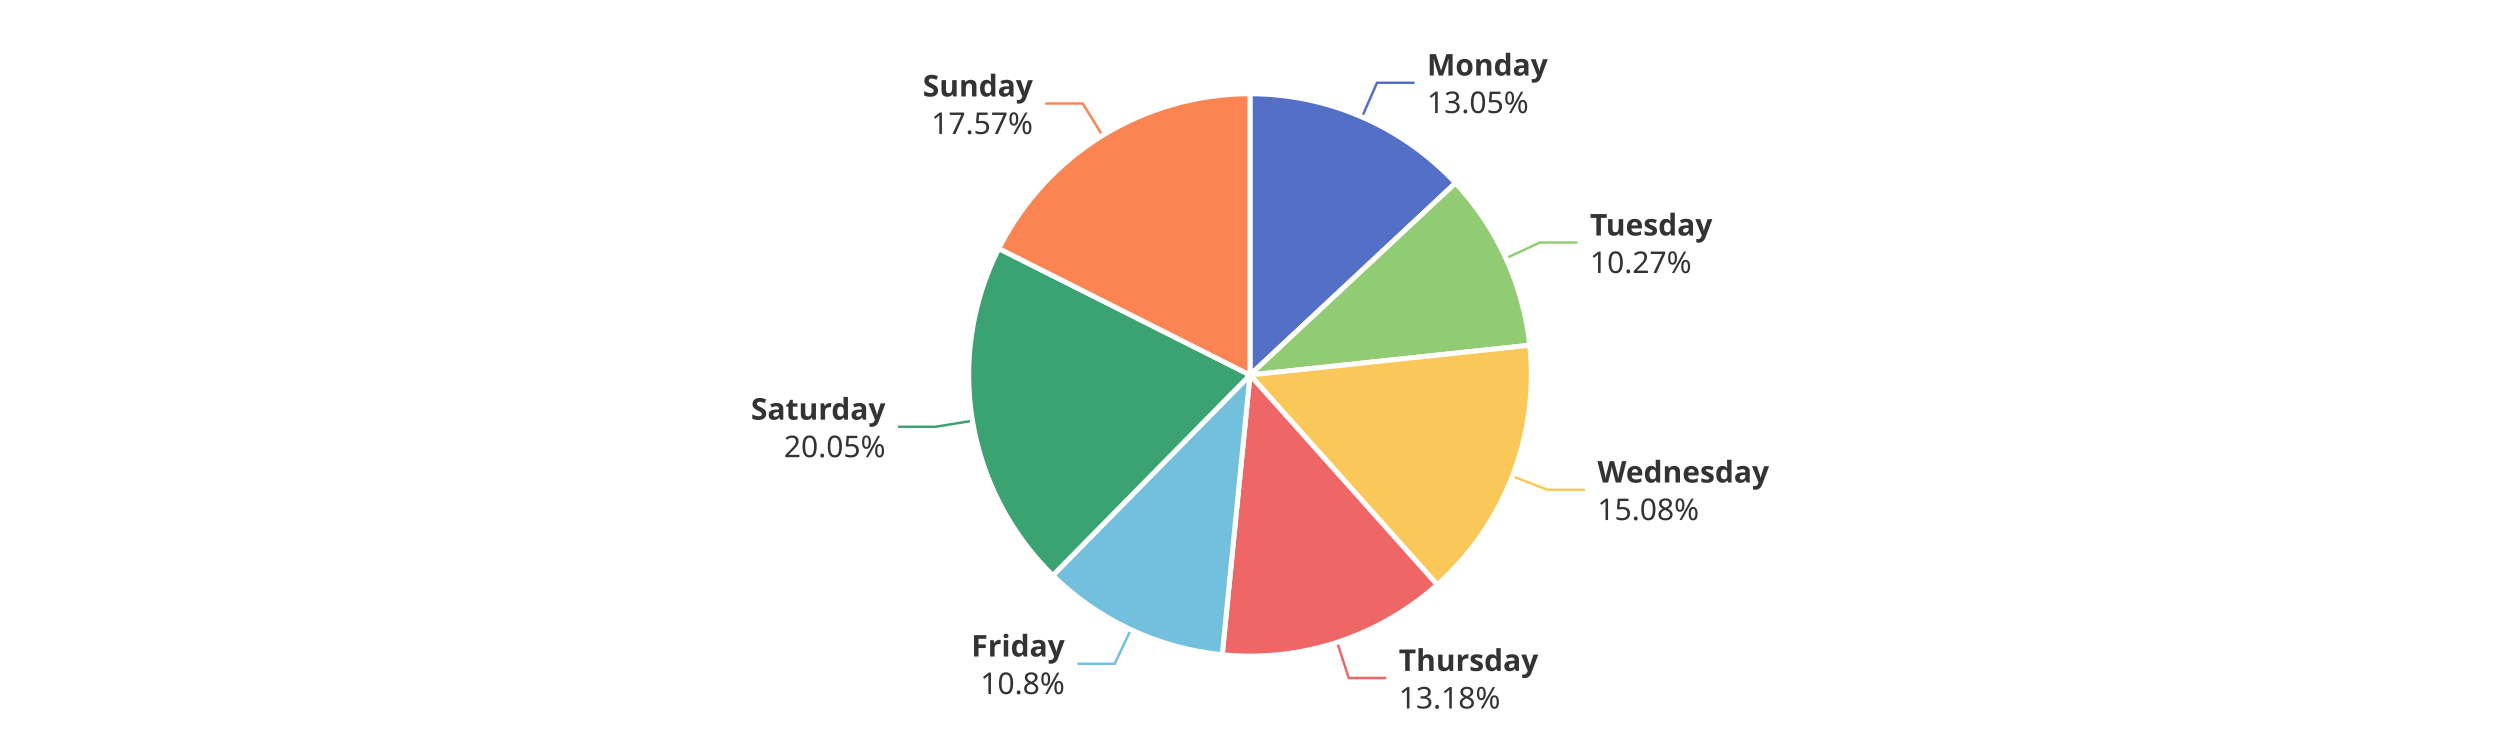
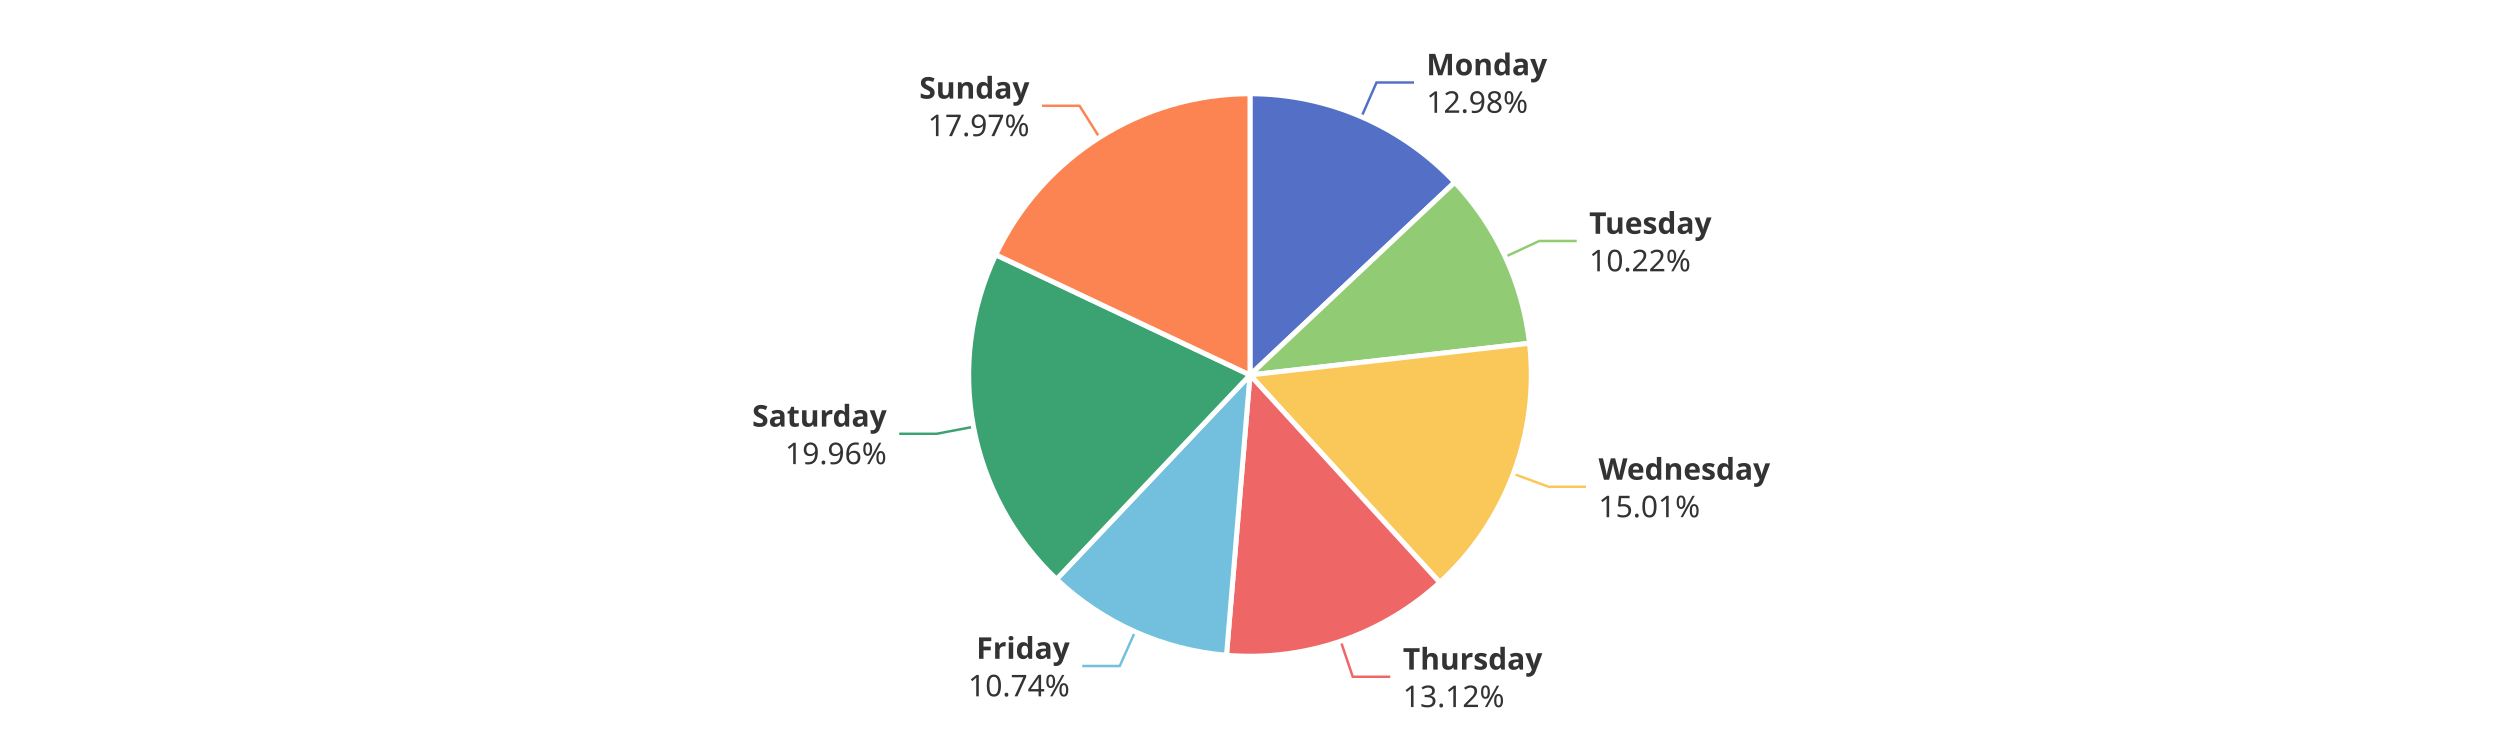
<svg xmlns="http://www.w3.org/2000/svg" width="1000" height="300" version="1.1" baseProfile="full" viewBox="0 0 1000 300">
  <rect width="1000" height="300" x="0" y="0" id="0" fill="#ffffff" />
-   <polyline points="544.8 46.8 550.8 33.1 565.8 33.1" fill="none" stroke="#5470c6" />
-   <polyline points="602.3 103.3 616 97 631 97" fill="none" stroke="#91cc75" />
-   <polyline points="605 190.5 619 195.9 634 195.9" fill="none" stroke="#fac858" />
-   <polyline points="534.9 257 539.5 271.2 554.5 271.2" fill="none" stroke="#ee6666" />
-   <polyline points="452.3 251.9 445.9 265.5 430.9 265.5" fill="none" stroke="#73c0de" />
-   <polyline points="389 168.3 374.2 170.7 359.2 170.7" fill="none" stroke="#3ba272" />
-   <polyline points="441 54.2 433.1 41.4 418.1 41.4" fill="none" stroke="#fc8452" />
-   <path d="M500 37.5A112.5 112.5 0 0 1 582.2 73.2L500 150Z" fill="#5470c6" stroke="#fff" stroke-width="2" stroke-linejoin="round" />
-   <path d="M582.2 73.2A112.5 112.5 0 0 1 611.9 138.1L500 150Z" fill="#91cc75" stroke="#fff" stroke-width="2" stroke-linejoin="round" />
-   <path d="M611.9 138.1A112.5 112.5 0 0 1 574.9 233.9L500 150Z" fill="#fac858" stroke="#fff" stroke-width="2" stroke-linejoin="round" />
-   <path d="M574.9 233.9A112.5 112.5 0 0 1 488.9 261.9L500 150Z" fill="#ee6666" stroke="#fff" stroke-width="2" stroke-linejoin="round" />
-   <path d="M488.9 261.9A112.5 112.5 0 0 1 421.1 230.2L500 150Z" fill="#73c0de" stroke="#fff" stroke-width="2" stroke-linejoin="round" />
-   <path d="M421.1 230.2A112.5 112.5 0 0 1 399.5 99.4L500 150Z" fill="#3ba272" stroke="#fff" stroke-width="2" stroke-linejoin="round" />
-   <path d="M399.5 99.4A112.5 112.5 0 0 1 500 37.5L500 150Z" fill="#fc8452" stroke="#fff" stroke-width="2" stroke-linejoin="round" />
-   <path d="M0 -15l42.8 0l0 30l-42.8 0Z" transform="translate(570.8153 33.0639)" fill="none" />
-   <text dominant-baseline="central" text-anchor="start" style="font-size:12px;font-family:sans-serif;font-weight:bold;" y="-7.5" transform="translate(570.8153 33.0639)" fill="#333" stroke="rgb(255,255,255)" stroke-width="2" paint-order="stroke" stroke-miterlimit="2">Monday</text>
-   <text dominant-baseline="central" text-anchor="start" style="font-size:12px;font-family:sans-serif;" y="7.5" transform="translate(570.8153 33.0639)" fill="#333" stroke="rgb(255,255,255)" stroke-width="2" paint-order="stroke" stroke-miterlimit="2">13.05%</text>
-   <path d="M0 -15l46.2 0l0 30l-46.2 0Z" transform="translate(635.9826 97.0445)" fill="none" />
-   <text dominant-baseline="central" text-anchor="start" style="font-size:12px;font-family:sans-serif;font-weight:bold;" y="-7.5" transform="translate(635.9826 97.0445)" fill="#333" stroke="rgb(255,255,255)" stroke-width="2" paint-order="stroke" stroke-miterlimit="2">Tuesday</text>
-   <text dominant-baseline="central" text-anchor="start" style="font-size:12px;font-family:sans-serif;" y="7.5" transform="translate(635.9826 97.0445)" fill="#333" stroke="rgb(255,255,255)" stroke-width="2" paint-order="stroke" stroke-miterlimit="2">10.27%</text>
-   <path d="M0 -15l63.6 0l0 30l-63.6 0Z" transform="translate(638.9637 195.8682)" fill="none" />
-   <text dominant-baseline="central" text-anchor="start" style="font-size:12px;font-family:sans-serif;font-weight:bold;" y="-7.5" transform="translate(638.9637 195.8682)" fill="#333" stroke="rgb(255,255,255)" stroke-width="2" paint-order="stroke" stroke-miterlimit="2">Wednesday</text>
-   <text dominant-baseline="central" text-anchor="start" style="font-size:12px;font-family:sans-serif;" y="7.5" transform="translate(638.9637 195.8682)" fill="#333" stroke="rgb(255,255,255)" stroke-width="2" paint-order="stroke" stroke-miterlimit="2">15.08%</text>
-   <path d="M0 -15l50.2 0l0 30l-50.2 0Z" transform="translate(559.5101 271.2238)" fill="none" />
-   <text dominant-baseline="central" text-anchor="start" style="font-size:12px;font-family:sans-serif;font-weight:bold;" y="-7.5" transform="translate(559.5101 271.2238)" fill="#333" stroke="rgb(255,255,255)" stroke-width="2" paint-order="stroke" stroke-miterlimit="2">Thursday</text>
-   <text dominant-baseline="central" text-anchor="start" style="font-size:12px;font-family:sans-serif;" y="7.5" transform="translate(559.5101 271.2238)" fill="#333" stroke="rgb(255,255,255)" stroke-width="2" paint-order="stroke" stroke-miterlimit="2">13.18%</text>
-   <path d="M-34.2 -15l34.2 0l0 30l-34.2 0Z" transform="translate(425.8995 265.453)" fill="none" />
-   <text dominant-baseline="central" text-anchor="end" style="font-size:12px;font-family:sans-serif;font-weight:bold;" y="-7.5" transform="translate(425.8995 265.453)" fill="#333" stroke="rgb(255,255,255)" stroke-width="2" paint-order="stroke" stroke-miterlimit="2">Friday</text>
-   <text dominant-baseline="central" text-anchor="end" style="font-size:12px;font-family:sans-serif;" y="7.5" transform="translate(425.8995 265.453)" fill="#333" stroke="rgb(255,255,255)" stroke-width="2" paint-order="stroke" stroke-miterlimit="2">10.8%</text>
-   <path d="M-48.2 -15l48.2 0l0 30l-48.2 0Z" transform="translate(354.1939 170.7144)" fill="none" />
-   <text dominant-baseline="central" text-anchor="end" style="font-size:12px;font-family:sans-serif;font-weight:bold;" y="-7.5" transform="translate(354.1939 170.7144)" fill="#333" stroke="rgb(255,255,255)" stroke-width="2" paint-order="stroke" stroke-miterlimit="2">Saturday</text>
-   <text dominant-baseline="central" text-anchor="end" style="font-size:12px;font-family:sans-serif;" y="7.5" transform="translate(354.1939 170.7144)" fill="#333" stroke="rgb(255,255,255)" stroke-width="2" paint-order="stroke" stroke-miterlimit="2">20.05%</text>
-   <path d="M-40.9 -15l40.9 0l0 30l-40.9 0Z" transform="translate(413.1485 41.4315)" fill="none" />
-   <text dominant-baseline="central" text-anchor="end" style="font-size:12px;font-family:sans-serif;font-weight:bold;" y="-7.5" transform="translate(413.1485 41.4315)" fill="#333" stroke="rgb(255,255,255)" stroke-width="2" paint-order="stroke" stroke-miterlimit="2">Sunday</text>
-   <text dominant-baseline="central" text-anchor="end" style="font-size:12px;font-family:sans-serif;" y="7.5" transform="translate(413.1485 41.4315)" fill="#333" stroke="rgb(255,255,255)" stroke-width="2" paint-order="stroke" stroke-miterlimit="2">17.57%</text>
+   <polyline points="544.6 46.7 550.6 33 565.6 33" fill="none" stroke="#5470c6" />
+   <polyline points="602.1 102.7 615.7 96.4 630.7 96.4" fill="none" stroke="#91cc75" />
+   <polyline points="605.3 189.5 619.4 194.7 634.4 194.7" fill="none" stroke="#fac858" />
+   <polyline points="536.3 256.5 541.1 270.7 556.1 270.7" fill="none" stroke="#ee6666" />
+   <polyline points="454 252.7 447.9 266.4 432.9 266.4" fill="none" stroke="#73c0de" />
+   <polyline points="389.4 170.7 374.7 173.5 359.7 173.5" fill="none" stroke="#3ba272" />
+   <polyline points="439.8 55 431.8 42.3 416.8 42.3" fill="none" stroke="#fc8452" />
+   <path d="M500 37.5A112.5 112.5 0 0 1 581.9 72.9L500 150Z" fill="#5470c6" stroke="#fff" stroke-width="2" stroke-linejoin="round" />
+   <path d="M581.9 72.9A112.5 112.5 0 0 1 611.8 137.3L500 150Z" fill="#91cc75" stroke="#fff" stroke-width="2" stroke-linejoin="round" />
+   <path d="M611.8 137.3A112.5 112.5 0 0 1 575.9 233L500 150Z" fill="#fac858" stroke="#fff" stroke-width="2" stroke-linejoin="round" />
+   <path d="M575.9 233A112.5 112.5 0 0 1 490.6 262.1L500 150Z" fill="#ee6666" stroke="#fff" stroke-width="2" stroke-linejoin="round" />
+   <path d="M490.6 262.1A112.5 112.5 0 0 1 422.6 231.7L500 150Z" fill="#73c0de" stroke="#fff" stroke-width="2" stroke-linejoin="round" />
+   <path d="M422.6 231.7A112.5 112.5 0 0 1 398.3 101.9L500 150Z" fill="#3ba272" stroke="#fff" stroke-width="2" stroke-linejoin="round" />
+   <path d="M398.3 101.9A112.5 112.5 0 0 1 500 37.5L500 150Z" fill="#fc8452" stroke="#fff" stroke-width="2" stroke-linejoin="round" />
+   <path d="M0 -15l42.8 0l0 30l-42.8 0Z" transform="translate(570.5628 32.9545)" fill="none" />
+   <text dominant-baseline="central" text-anchor="start" style="font-size:12px;font-family:sans-serif;font-weight:bold;" y="-7.5" transform="translate(570.5628 32.9545)" fill="#333" stroke="rgb(255,255,255)" stroke-width="2" paint-order="stroke" stroke-miterlimit="2">Monday</text>
+   <text dominant-baseline="central" text-anchor="start" style="font-size:12px;font-family:sans-serif;" y="7.5" transform="translate(570.5628 32.9545)" fill="#333" stroke="rgb(255,255,255)" stroke-width="2" paint-order="stroke" stroke-miterlimit="2">12.98%</text>
+   <path d="M0 -15l46.2 0l0 30l-46.2 0Z" transform="translate(635.6706 96.3664)" fill="none" />
+   <text dominant-baseline="central" text-anchor="start" style="font-size:12px;font-family:sans-serif;font-weight:bold;" y="-7.5" transform="translate(635.6706 96.3664)" fill="#333" stroke="rgb(255,255,255)" stroke-width="2" paint-order="stroke" stroke-miterlimit="2">Tuesday</text>
+   <text dominant-baseline="central" text-anchor="start" style="font-size:12px;font-family:sans-serif;" y="7.5" transform="translate(635.6706 96.3664)" fill="#333" stroke="rgb(255,255,255)" stroke-width="2" paint-order="stroke" stroke-miterlimit="2">10.22%</text>
+   <path d="M0 -15l63.6 0l0 30l-63.6 0Z" transform="translate(639.3961 194.7306)" fill="none" />
+   <text dominant-baseline="central" text-anchor="start" style="font-size:12px;font-family:sans-serif;font-weight:bold;" y="-7.5" transform="translate(639.3961 194.7306)" fill="#333" stroke="rgb(255,255,255)" stroke-width="2" paint-order="stroke" stroke-miterlimit="2">Wednesday</text>
+   <text dominant-baseline="central" text-anchor="start" style="font-size:12px;font-family:sans-serif;" y="7.5" transform="translate(639.3961 194.7306)" fill="#333" stroke="rgb(255,255,255)" stroke-width="2" paint-order="stroke" stroke-miterlimit="2">15.01%</text>
+   <path d="M0 -15l50.2 0l0 30l-50.2 0Z" transform="translate(561.1479 270.6777)" fill="none" />
+   <text dominant-baseline="central" text-anchor="start" style="font-size:12px;font-family:sans-serif;font-weight:bold;" y="-7.5" transform="translate(561.1479 270.6777)" fill="#333" stroke="rgb(255,255,255)" stroke-width="2" paint-order="stroke" stroke-miterlimit="2">Thursday</text>
+   <text dominant-baseline="central" text-anchor="start" style="font-size:12px;font-family:sans-serif;" y="7.5" transform="translate(561.1479 270.6777)" fill="#333" stroke="rgb(255,255,255)" stroke-width="2" paint-order="stroke" stroke-miterlimit="2">13.12%</text>
+   <path d="M-40.9 -15l40.9 0l0 30l-40.9 0Z" transform="translate(427.8972 266.3682)" fill="none" />
+   <text dominant-baseline="central" text-anchor="end" style="font-size:12px;font-family:sans-serif;font-weight:bold;" y="-7.5" transform="translate(427.8972 266.3682)" fill="#333" stroke="rgb(255,255,255)" stroke-width="2" paint-order="stroke" stroke-miterlimit="2">Friday</text>
+   <text dominant-baseline="central" text-anchor="end" style="font-size:12px;font-family:sans-serif;" y="7.5" transform="translate(427.8972 266.3682)" fill="#333" stroke="rgb(255,255,255)" stroke-width="2" paint-order="stroke" stroke-miterlimit="2">10.74%</text>
+   <path d="M-48.2 -15l48.2 0l0 30l-48.2 0Z" transform="translate(354.6839 173.4975)" fill="none" />
+   <text dominant-baseline="central" text-anchor="end" style="font-size:12px;font-family:sans-serif;font-weight:bold;" y="-7.5" transform="translate(354.6839 173.4975)" fill="#333" stroke="rgb(255,255,255)" stroke-width="2" paint-order="stroke" stroke-miterlimit="2">Saturday</text>
+   <text dominant-baseline="central" text-anchor="end" style="font-size:12px;font-family:sans-serif;" y="7.5" transform="translate(354.6839 173.4975)" fill="#333" stroke="rgb(255,255,255)" stroke-width="2" paint-order="stroke" stroke-miterlimit="2">19.96%</text>
+   <path d="M-40.9 -15l40.9 0l0 30l-40.9 0Z" transform="translate(411.7836 42.2838)" fill="none" />
+   <text dominant-baseline="central" text-anchor="end" style="font-size:12px;font-family:sans-serif;font-weight:bold;" y="-7.5" transform="translate(411.7836 42.2838)" fill="#333" stroke="rgb(255,255,255)" stroke-width="2" paint-order="stroke" stroke-miterlimit="2">Sunday</text>
+   <text dominant-baseline="central" text-anchor="end" style="font-size:12px;font-family:sans-serif;" y="7.5" transform="translate(411.7836 42.2838)" fill="#333" stroke="rgb(255,255,255)" stroke-width="2" paint-order="stroke" stroke-miterlimit="2">17.97%</text>
</svg>
